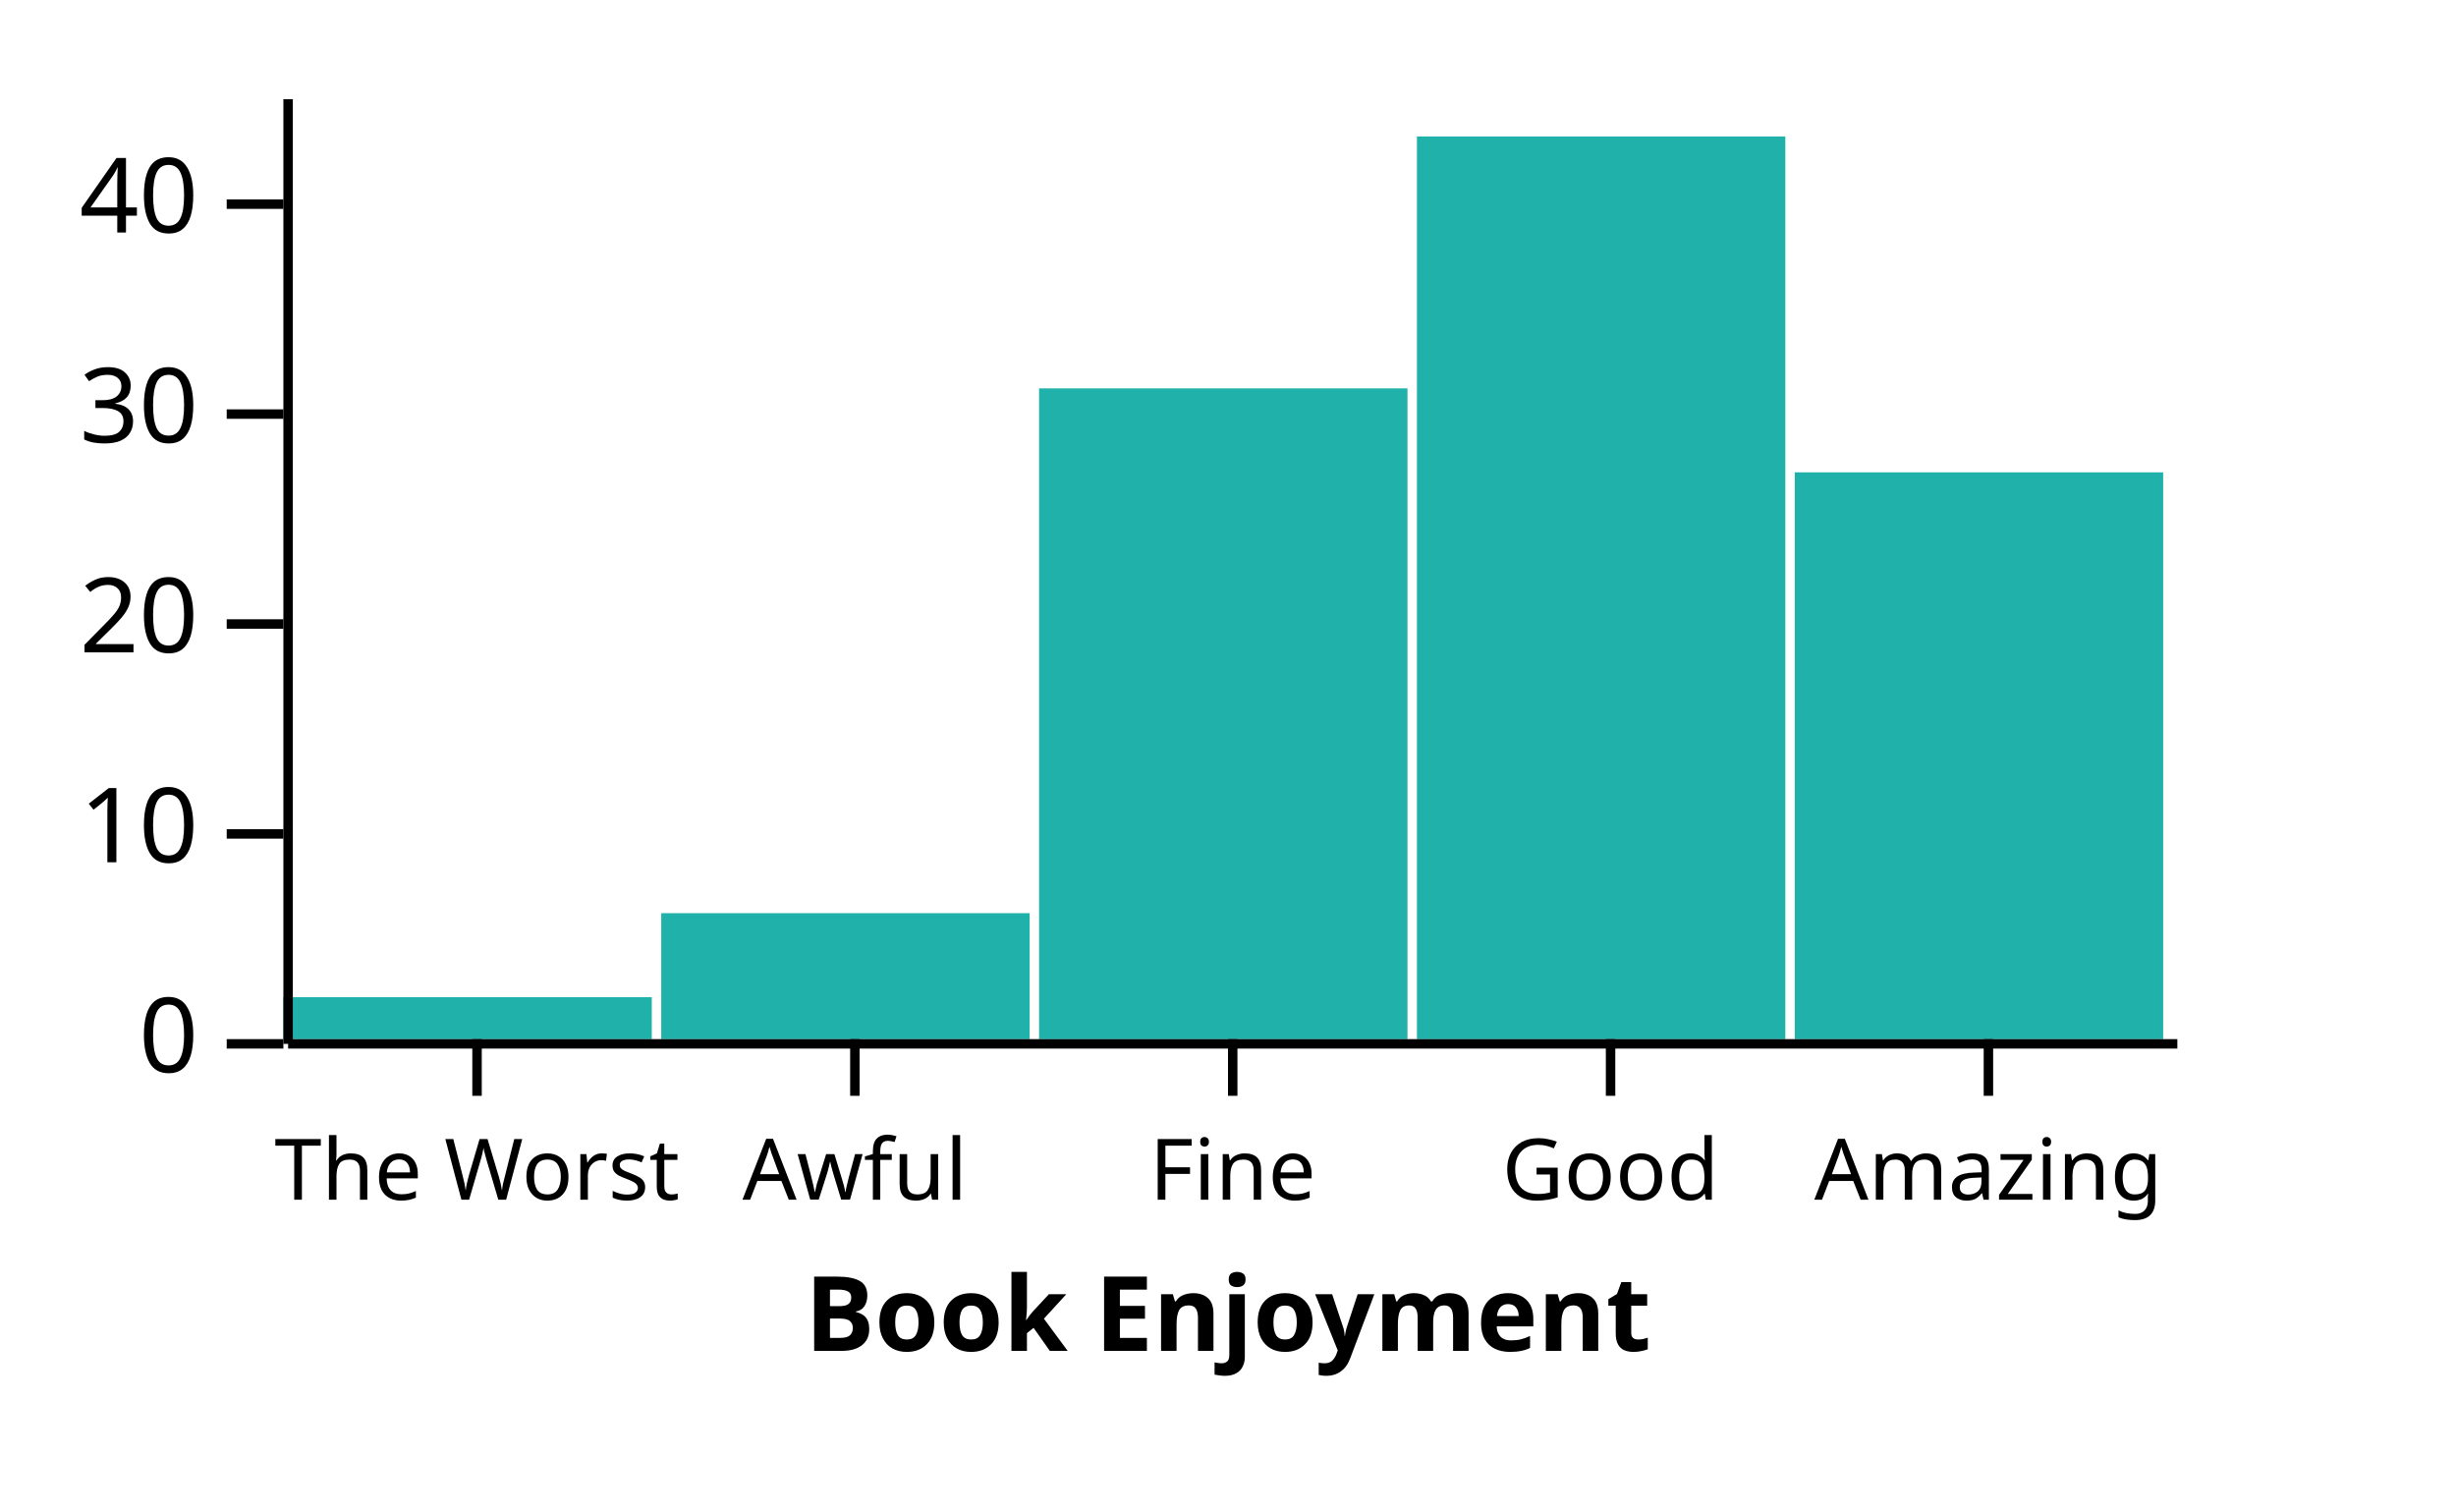
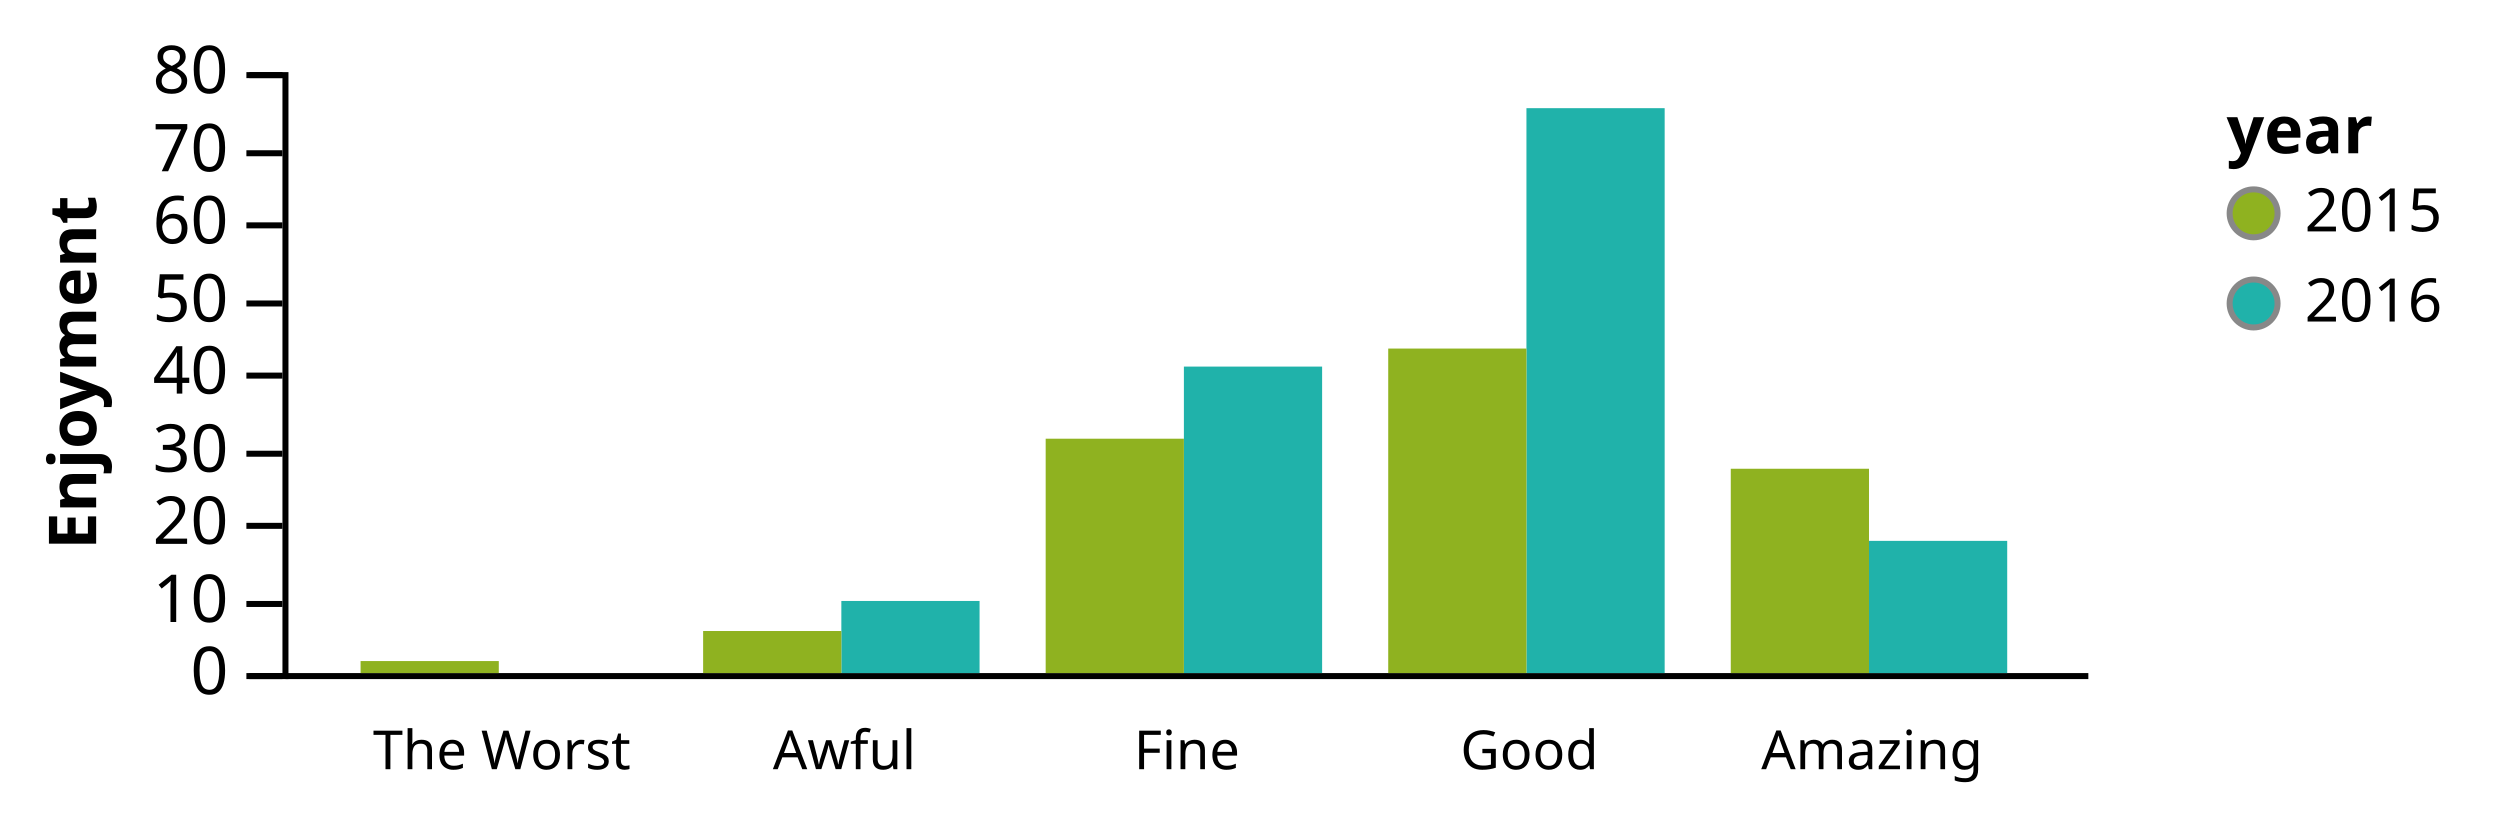
- <svg xmlns="http://www.w3.org/2000/svg" class="marks" width="260" height="160" version="1.1">
-   <g transform="translate(30,10)">
+ <svg xmlns="http://www.w3.org/2000/svg" class="marks" width="416" height="136" version="1.1">
+   <g transform="translate(47,12)">
    <g class="mark-group">
      <g transform="translate(0,0)">
-         <rect class="background" width="200" height="100" style="fill: none;" />
-         <g class="mark-rect">
-           <rect transform="translate(0,95.55556)" width="39" height="4.444" style="fill: LightSeaGreen;" />
-           <rect transform="translate(40,86.66667)" width="39" height="13.333" style="fill: LightSeaGreen;" />
-           <rect transform="translate(80,31.11111)" width="39" height="68.889" style="fill: LightSeaGreen;" />
-           <rect transform="translate(120,4.444444)" width="39" height="95.556" style="fill: LightSeaGreen;" />
-           <rect transform="translate(160,40)" width="39" height="60" style="fill: LightSeaGreen;" />
-         </g>
-         <g class="mark-text">
-           <text text-anchor="middle" transform="translate(20,0)" style="font: 11px Karla; fill: #333; fill-opacity: 0;" />
-         </g>
+         <rect class="background" width="300" height="100" style="fill: none;" />
        <g class="mark-group">
          <g transform="translate(0,100)">
            <rect class="background" width="0" height="0" style="pointer-events: none; fill: none;" />
            <g class="mark-rule" style="pointer-events: none;" />
            <g class="mark-rule" style="pointer-events: none;">
-               <line transform="translate(20.5,0)" x2="0" y2="6" style="fill: none; stroke: #000; stroke-width: 1; opacity: 1;" />
-               <line transform="translate(60.5,0)" x2="0" y2="6" style="fill: none; stroke: #000; stroke-width: 1; opacity: 1;" />
-               <line transform="translate(100.5,0)" x2="0" y2="6" style="fill: none; stroke: #000; stroke-width: 1; opacity: 1;" />
-               <line transform="translate(140.5,0)" x2="0" y2="6" style="fill: none; stroke: #000; stroke-width: 1; opacity: 1;" />
-               <line transform="translate(180.5,0)" x2="0" y2="6" style="fill: none; stroke: #000; stroke-width: 1; opacity: 1;" />
+               <line transform="translate(36.5,0)" x2="0" y2="0" style="fill: none; stroke: #000; stroke-width: 1; opacity: 1;" />
+               <line transform="translate(93.5,0)" x2="0" y2="0" style="fill: none; stroke: #000; stroke-width: 1; opacity: 1;" />
+               <line transform="translate(150.5,0)" x2="0" y2="0" style="fill: none; stroke: #000; stroke-width: 1; opacity: 1;" />
+               <line transform="translate(207.5,0)" x2="0" y2="0" style="fill: none; stroke: #000; stroke-width: 1; opacity: 1;" />
+               <line transform="translate(264.5,0)" x2="0" y2="0" style="fill: none; stroke: #000; stroke-width: 1; opacity: 1;" />
            </g>
            <g class="mark-rule" style="pointer-events: none;" />
            <g class="mark-text">
-               <text text-anchor="middle" transform="translate(20.5,17)" style="font: 9px Karla; fill: #000; opacity: 1;">The Worst</text>
-               <text text-anchor="middle" transform="translate(60.5,17)" style="font: 9px Karla; fill: #000; opacity: 1;">Awful</text>
-               <text text-anchor="middle" transform="translate(100.5,17)" style="font: 9px Karla; fill: #000; opacity: 1;">Fine</text>
-               <text text-anchor="middle" transform="translate(140.5,17)" style="font: 9px Karla; fill: #000; opacity: 1;">Good</text>
-               <text text-anchor="middle" transform="translate(180.5,17)" style="font: 9px Karla; fill: #000; opacity: 1;">Amazing</text>
+               <text text-anchor="middle" transform="translate(36.5,16)" style="font: 9px Karla; fill: #000; opacity: 1;">The Worst</text>
+               <text text-anchor="middle" transform="translate(93.5,16)" style="font: 9px Karla; fill: #000; opacity: 1;">Awful</text>
+               <text text-anchor="middle" transform="translate(150.5,16)" style="font: 9px Karla; fill: #000; opacity: 1;">Fine</text>
+               <text text-anchor="middle" transform="translate(207.5,16)" style="font: 9px Karla; fill: #000; opacity: 1;">Good</text>
+               <text text-anchor="middle" transform="translate(264.5,16)" style="font: 9px Karla; fill: #000; opacity: 1;">Amazing</text>
            </g>
            <g class="mark-path" style="pointer-events: none;">
-               <path transform="translate(0.5,0.5)" d="M0,0V0H200V0" style="fill: none; stroke: #000; stroke-width: 1;" />
+               <path transform="translate(0.5,0.5)" d="M0,0V0H300V0" style="fill: none; stroke: #000; stroke-width: 1;" />
            </g>
-             <g class="mark-text">
-               <text text-anchor="middle" transform="translate(100,33)" style="font: bold 11px Karla; fill: #000;">Book Enjoyment</text>
-             </g>
+             <g class="mark-text" />
          </g>
        </g>
        <g class="mark-group">
          <g transform="translate(0,0)">
            <rect class="background" width="0" height="0" style="pointer-events: none; fill: none;" />
            <g class="mark-rule" style="pointer-events: none;" />
            <g class="mark-rule" style="pointer-events: none;">
              <line transform="translate(-6,100.5)" x2="6" y2="0" style="fill: none; stroke: #000; stroke-width: 1; opacity: 1;" />
-               <line transform="translate(-6,78.27778)" x2="6" y2="0" style="fill: none; stroke: #000; stroke-width: 1; opacity: 1;" />
-               <line transform="translate(-6,56.05556)" x2="6" y2="0" style="fill: none; stroke: #000; stroke-width: 1; opacity: 1;" />
-               <line transform="translate(-6,33.83333)" x2="6" y2="0" style="fill: none; stroke: #000; stroke-width: 1; opacity: 1;" />
-               <line transform="translate(-6,11.61111)" x2="6" y2="0" style="fill: none; stroke: #000; stroke-width: 1; opacity: 1;" />
+               <line transform="translate(-6,88.5)" x2="6" y2="0" style="fill: none; stroke: #000; stroke-width: 1; opacity: 1;" />
+               <line transform="translate(-6,75.5)" x2="6" y2="0" style="fill: none; stroke: #000; stroke-width: 1; opacity: 1;" />
+               <line transform="translate(-6,63.5)" x2="6" y2="0" style="fill: none; stroke: #000; stroke-width: 1; opacity: 1;" />
+               <line transform="translate(-6,50.5)" x2="6" y2="0" style="fill: none; stroke: #000; stroke-width: 1; opacity: 1;" />
+               <line transform="translate(-6,38.5)" x2="6" y2="0" style="fill: none; stroke: #000; stroke-width: 1; opacity: 1;" />
+               <line transform="translate(-6,25.5)" x2="6" y2="0" style="fill: none; stroke: #000; stroke-width: 1; opacity: 1;" />
+               <line transform="translate(-6,13.5)" x2="6" y2="0" style="fill: none; stroke: #000; stroke-width: 1; opacity: 1;" />
+               <line transform="translate(-6,0.5)" x2="6" y2="0" style="fill: none; stroke: #000; stroke-width: 1; opacity: 1;" />
            </g>
            <g class="mark-rule" style="pointer-events: none;" />
            <g class="mark-text">
              <text text-anchor="end" transform="translate(-9,103.5)" style="font: 11px Karla; fill: #000; opacity: 1;">0</text>
-               <text text-anchor="end" transform="translate(-9,81.27778)" style="font: 11px Karla; fill: #000; opacity: 1;">10</text>
-               <text text-anchor="end" transform="translate(-9,59.05556)" style="font: 11px Karla; fill: #000; opacity: 1;">20</text>
-               <text text-anchor="end" transform="translate(-9,36.83333)" style="font: 11px Karla; fill: #000; opacity: 1;">30</text>
-               <text text-anchor="end" transform="translate(-9,14.61111)" style="font: 11px Karla; fill: #000; opacity: 1;">40</text>
+               <text text-anchor="end" transform="translate(-9,91.5)" style="font: 11px Karla; fill: #000; opacity: 1;">10</text>
+               <text text-anchor="end" transform="translate(-9,78.5)" style="font: 11px Karla; fill: #000; opacity: 1;">20</text>
+               <text text-anchor="end" transform="translate(-9,66.5)" style="font: 11px Karla; fill: #000; opacity: 1;">30</text>
+               <text text-anchor="end" transform="translate(-9,53.5)" style="font: 11px Karla; fill: #000; opacity: 1;">40</text>
+               <text text-anchor="end" transform="translate(-9,41.5)" style="font: 11px Karla; fill: #000; opacity: 1;">50</text>
+               <text text-anchor="end" transform="translate(-9,28.5)" style="font: 11px Karla; fill: #000; opacity: 1;">60</text>
+               <text text-anchor="end" transform="translate(-9,16.5)" style="font: 11px Karla; fill: #000; opacity: 1;">70</text>
+               <text text-anchor="end" transform="translate(-9,3.5)" style="font: 11px Karla; fill: #000; opacity: 1;">80</text>
            </g>
            <g class="mark-path" style="pointer-events: none;">
-               <path transform="translate(0.5,0.5)" d="M0,0H0V100H0" style="fill: none; stroke: #000; stroke-width: 1;" />
+               <path transform="translate(0.5,0.5)" d="M-6,0H0V100H-6" style="fill: none; stroke: #000; stroke-width: 1;" />
            </g>
-             <g class="mark-text" />
+             <g class="mark-text">
+               <text text-anchor="middle" transform="translate(-34,50) rotate(-90) translate(0,3)" style="font: bold 11px Karla; fill: #000;">Enjoyment</text>
+             </g>
+           </g>
+         </g>
+         <g class="mark-group">
+           <g transform="translate(13,0)">
+             <rect class="background" width="46" height="0" style="fill: none;" />
+             <g class="mark-rect bars">
+               <rect transform="translate(23,100)" width="23" height="0" style="fill: #20b2aa;" />
+               <rect transform="translate(0,98)" width="23" height="2" style="fill: #8FB220;" />
+             </g>
+           </g>
+           <g transform="translate(70,0)">
+             <rect class="background" width="46" height="0" style="fill: none;" />
+             <g class="mark-rect bars">
+               <rect transform="translate(23,88)" width="23" height="12" style="fill: #20b2aa;" />
+               <rect transform="translate(0,93)" width="23" height="7" style="fill: #8FB220;" />
+             </g>
+           </g>
+           <g transform="translate(127,0)">
+             <rect class="background" width="46" height="0" style="fill: none;" />
+             <g class="mark-rect bars">
+               <rect transform="translate(23,49)" width="23" height="51" style="fill: #20b2aa;" />
+               <rect transform="translate(0,61)" width="23" height="39" style="fill: #8FB220;" />
+             </g>
+           </g>
+           <g transform="translate(184,0)">
+             <rect class="background" width="46" height="0" style="fill: none;" />
+             <g class="mark-rect bars">
+               <rect transform="translate(23,6)" width="23" height="94" style="fill: #20b2aa;" />
+               <rect transform="translate(0,46)" width="23" height="54" style="fill: #8FB220;" />
+             </g>
+           </g>
+           <g transform="translate(241,0)">
+             <rect class="background" width="46" height="0" style="fill: none;" />
+             <g class="mark-rect bars">
+               <rect transform="translate(23,78)" width="23" height="22" style="fill: #20b2aa;" />
+               <rect transform="translate(0,66)" width="23" height="34" style="fill: #8FB220;" />
+             </g>
+           </g>
+         </g>
+         <g class="mark-group">
+           <g transform="translate(320.5,0.5)">
+             <rect class="background" width="43" height="47" style="pointer-events: none; fill: none;" />
+             <g class="mark-text" style="pointer-events: none;">
+               <text text-anchor="start" transform="translate(3,13)" style="font: bold 11px sans-serif; fill: #000; opacity: 1;">year</text>
+             </g>
+             <g class="mark-symbol" style="pointer-events: none;">
+               <path transform="translate(7.5,23)" d="M0,3.989A3.989,3.989 0 1,1 0,-3.989A3.989,3.989 0 1,1 0,3.989Z" style="fill: #8FB220; stroke: #888; stroke-width: 1; opacity: 1;" />
+               <path transform="translate(7.5,38)" d="M0,3.989A3.989,3.989 0 1,1 0,-3.989A3.989,3.989 0 1,1 0,3.989Z" style="fill: #20b2aa; stroke: #888; stroke-width: 1; opacity: 1;" />
+             </g>
+             <g class="mark-text" style="pointer-events: none;">
+               <text text-anchor="start" transform="translate(16,26)" style="font: 10px sans-serif; fill: #000; opacity: 1;">2015</text>
+               <text text-anchor="start" transform="translate(16,41)" style="font: 10px sans-serif; fill: #000; opacity: 1;">2016</text>
+             </g>
          </g>
        </g>
      </g>
    </g>
  </g>
</svg>
